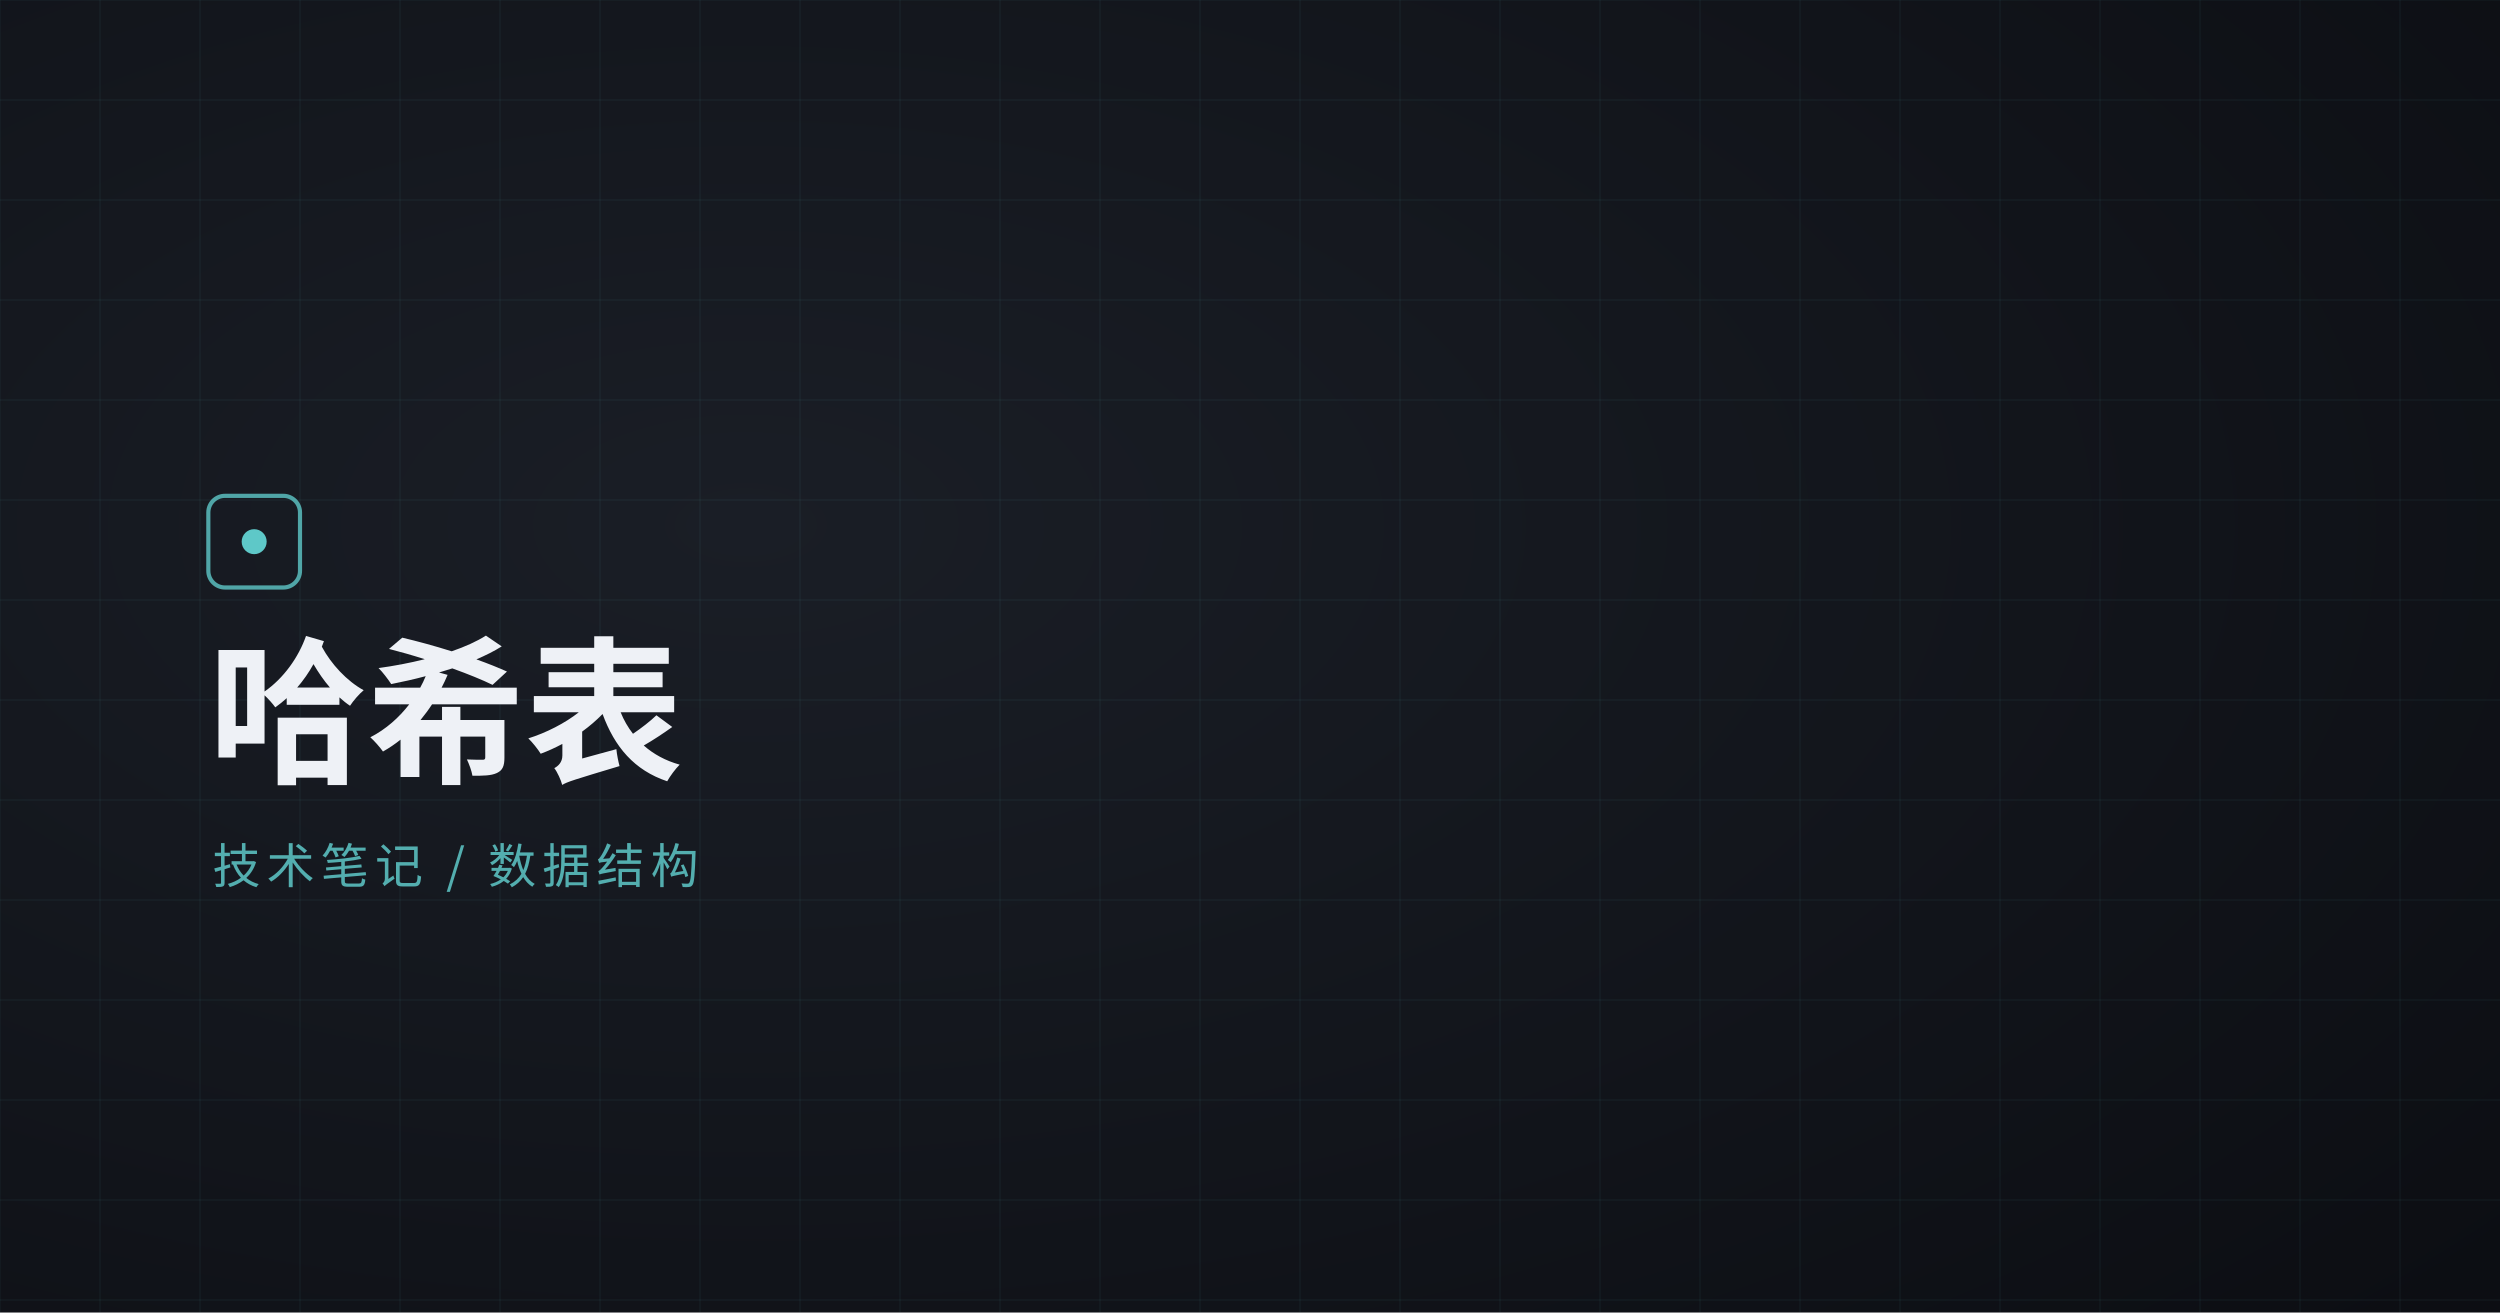
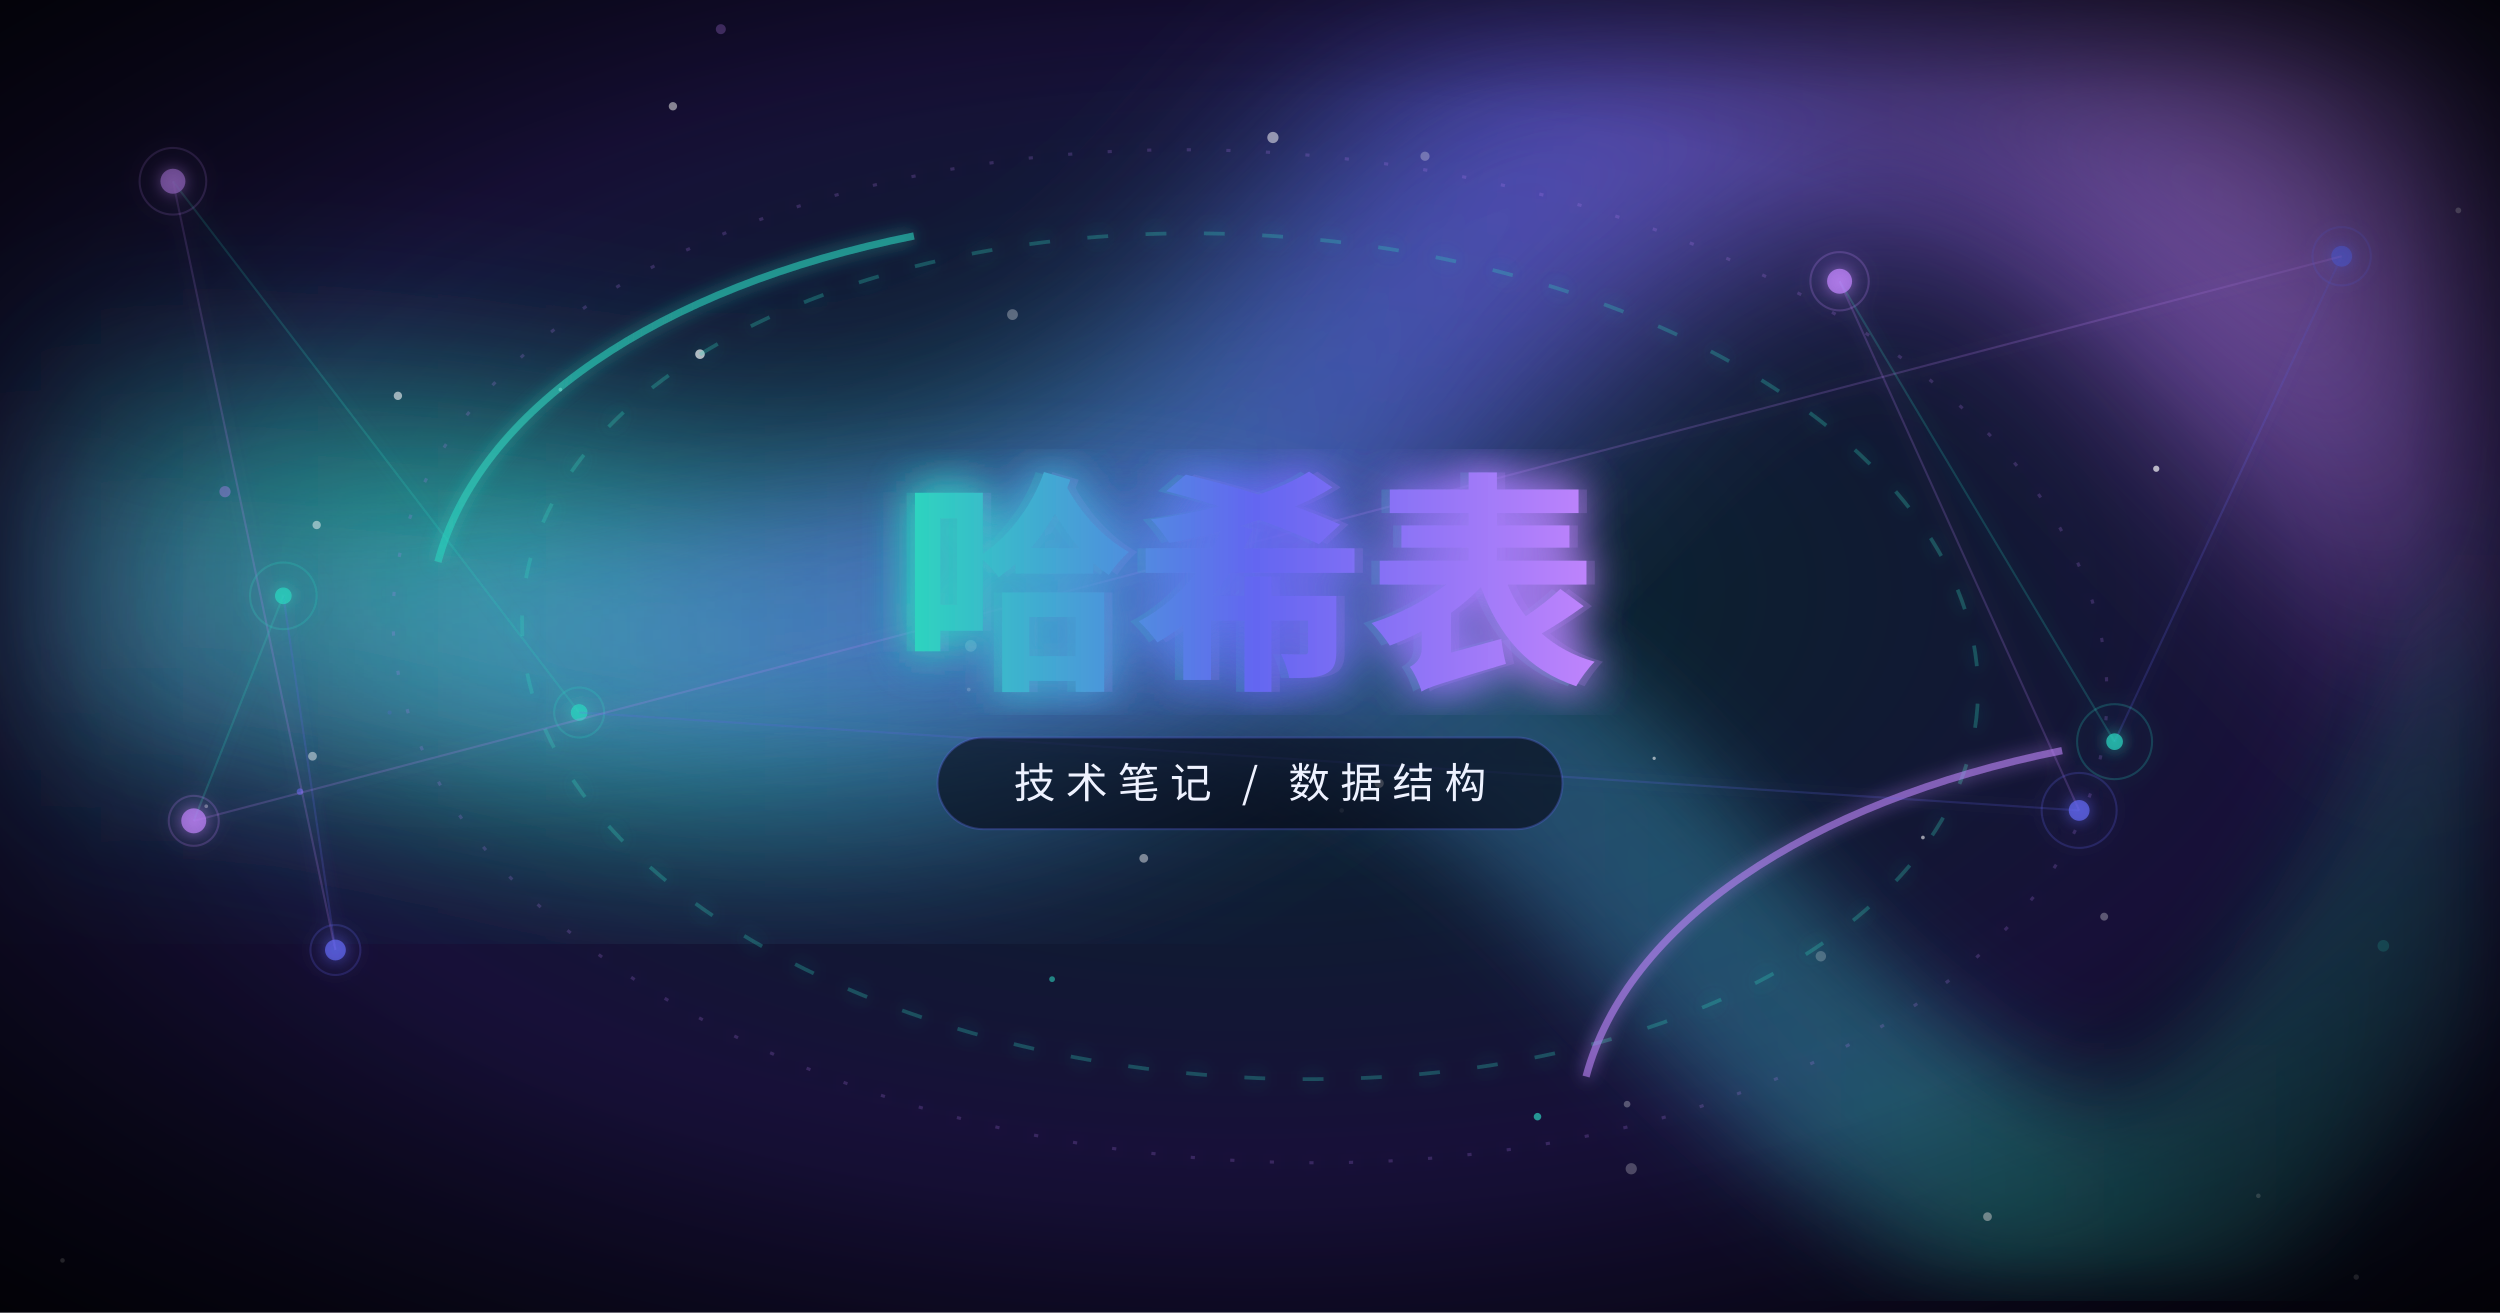
<svg xmlns="http://www.w3.org/2000/svg" width="1200" height="630" viewBox="0 0 1200 630">
  <defs>
-     <radialGradient id="bg" cx="0.3" cy="0.4" r="0.9">
-       <stop offset="0" stop-color="#1a1e26" />
-       <stop offset="1" stop-color="#0c0e13" />
+     <radialGradient id="bg" cx="50%" cy="45%" r="82%">
+       <stop stop-color="#052a2a" />
+       <stop offset=".52" stop-color="#171038" />
+       <stop offset="1" stop-color="#02030a" />
+     </radialGradient>
+     <linearGradient id="auroraA" x1="0" y1="0" x2="1" y2="0">
+       <stop stop-color="#2dd4bf" stop-opacity="0" />
+       <stop offset=".25" stop-color="#2dd4bf" stop-opacity=".82" />
+       <stop offset=".56" stop-color="#6366f1" stop-opacity=".70" />
+       <stop offset=".82" stop-color="#c084fc" stop-opacity=".72" />
+       <stop offset="1" stop-color="#c084fc" stop-opacity="0" />
+     </linearGradient>
+     <linearGradient id="auroraB" x1="0" y1="0" x2="1" y2="0">
+       <stop stop-color="#c084fc" stop-opacity="0" />
+       <stop offset=".42" stop-color="#6366f1" stop-opacity=".56" />
+       <stop offset=".75" stop-color="#2dd4bf" stop-opacity=".58" />
+       <stop offset="1" stop-color="#2dd4bf" stop-opacity="0" />
+     </linearGradient>
+     <linearGradient id="titleGradient" x1="0" y1="0" x2="1" y2="0">
+       <stop stop-color="#2dd4bf" />
+       <stop offset=".5" stop-color="#6366f1" />
+       <stop offset="1" stop-color="#c084fc" />
+     </linearGradient>
+     <linearGradient id="prismGradient" x1="0" y1="0" x2="1" y2="1">
+       <stop stop-color="#2dd4bf" stop-opacity=".48" />
+       <stop offset=".5" stop-color="#6366f1" stop-opacity=".10" />
+       <stop offset="1" stop-color="#c084fc" stop-opacity=".44" />
+     </linearGradient>
+     <linearGradient id="glassGradient" x1="0" y1="0" x2="1" y2="1">
+       <stop stop-color="#fff" stop-opacity=".13" />
+       <stop offset=".48" stop-color="#fff" stop-opacity=".035" />
+       <stop offset="1" stop-color="#6366f1" stop-opacity=".12" />
+     </linearGradient>
+     <filter id="blur48">
+       <feGaussianBlur stdDeviation="48" />
+     </filter>
+     <filter id="blur22">
+       <feGaussianBlur stdDeviation="22" />
+     </filter>
+     <filter id="lineGlow">
+       <feGaussianBlur stdDeviation="4" result="b" />
+       <feMerge>
+         <feMergeNode in="b" />
+         <feMergeNode in="SourceGraphic" />
+       </feMerge>
+     </filter>
+     <filter id="softGlow">
+       <feGaussianBlur stdDeviation="3" result="b" />
+       <feMerge>
+         <feMergeNode in="b" />
+         <feMergeNode in="SourceGraphic" />
+       </feMerge>
+     </filter>
+     <filter id="titleGlow">
+       <feGaussianBlur stdDeviation="11" result="b1" />
+       <feGaussianBlur stdDeviation="3" result="b2" />
+       <feMerge>
+         <feMergeNode in="b1" />
+         <feMergeNode in="b2" />
+         <feMergeNode in="SourceGraphic" />
+       </feMerge>
+     </filter>
+     <radialGradient id="vignette" cx="50%" cy="50%" r="73%">
+       <stop offset=".58" stop-color="#000" stop-opacity="0" />
+       <stop offset="1" stop-color="#000" stop-opacity=".70" />
    </radialGradient>
  </defs>
  <rect width="1200" height="630" fill="url(#bg)" />
-   <line x1="0" y1="0" x2="0" y2="630" stroke="#5ec8c8" stroke-width="1" opacity="0.04" />
-   <line x1="48" y1="0" x2="48" y2="630" stroke="#5ec8c8" stroke-width="1" opacity="0.04" />
-   <line x1="96" y1="0" x2="96" y2="630" stroke="#5ec8c8" stroke-width="1" opacity="0.04" />
-   <line x1="144" y1="0" x2="144" y2="630" stroke="#5ec8c8" stroke-width="1" opacity="0.04" />
-   <line x1="192" y1="0" x2="192" y2="630" stroke="#5ec8c8" stroke-width="1" opacity="0.04" />
-   <line x1="240" y1="0" x2="240" y2="630" stroke="#5ec8c8" stroke-width="1" opacity="0.04" />
-   <line x1="288" y1="0" x2="288" y2="630" stroke="#5ec8c8" stroke-width="1" opacity="0.04" />
-   <line x1="336" y1="0" x2="336" y2="630" stroke="#5ec8c8" stroke-width="1" opacity="0.04" />
-   <line x1="384" y1="0" x2="384" y2="630" stroke="#5ec8c8" stroke-width="1" opacity="0.04" />
-   <line x1="432" y1="0" x2="432" y2="630" stroke="#5ec8c8" stroke-width="1" opacity="0.04" />
-   <line x1="480" y1="0" x2="480" y2="630" stroke="#5ec8c8" stroke-width="1" opacity="0.04" />
-   <line x1="528" y1="0" x2="528" y2="630" stroke="#5ec8c8" stroke-width="1" opacity="0.04" />
-   <line x1="576" y1="0" x2="576" y2="630" stroke="#5ec8c8" stroke-width="1" opacity="0.04" />
-   <line x1="624" y1="0" x2="624" y2="630" stroke="#5ec8c8" stroke-width="1" opacity="0.04" />
-   <line x1="672" y1="0" x2="672" y2="630" stroke="#5ec8c8" stroke-width="1" opacity="0.04" />
-   <line x1="720" y1="0" x2="720" y2="630" stroke="#5ec8c8" stroke-width="1" opacity="0.04" />
-   <line x1="768" y1="0" x2="768" y2="630" stroke="#5ec8c8" stroke-width="1" opacity="0.04" />
-   <line x1="816" y1="0" x2="816" y2="630" stroke="#5ec8c8" stroke-width="1" opacity="0.04" />
-   <line x1="864" y1="0" x2="864" y2="630" stroke="#5ec8c8" stroke-width="1" opacity="0.04" />
-   <line x1="912" y1="0" x2="912" y2="630" stroke="#5ec8c8" stroke-width="1" opacity="0.04" />
-   <line x1="960" y1="0" x2="960" y2="630" stroke="#5ec8c8" stroke-width="1" opacity="0.04" />
-   <line x1="1008" y1="0" x2="1008" y2="630" stroke="#5ec8c8" stroke-width="1" opacity="0.04" />
-   <line x1="1056" y1="0" x2="1056" y2="630" stroke="#5ec8c8" stroke-width="1" opacity="0.04" />
-   <line x1="1104" y1="0" x2="1104" y2="630" stroke="#5ec8c8" stroke-width="1" opacity="0.04" />
-   <line x1="1152" y1="0" x2="1152" y2="630" stroke="#5ec8c8" stroke-width="1" opacity="0.04" />
-   <line x1="0" y1="0" x2="1200" y2="0" stroke="#5ec8c8" stroke-width="1" opacity="0.04" />
-   <line x1="0" y1="48" x2="1200" y2="48" stroke="#5ec8c8" stroke-width="1" opacity="0.04" />
-   <line x1="0" y1="96" x2="1200" y2="96" stroke="#5ec8c8" stroke-width="1" opacity="0.04" />
-   <line x1="0" y1="144" x2="1200" y2="144" stroke="#5ec8c8" stroke-width="1" opacity="0.04" />
-   <line x1="0" y1="192" x2="1200" y2="192" stroke="#5ec8c8" stroke-width="1" opacity="0.04" />
-   <line x1="0" y1="240" x2="1200" y2="240" stroke="#5ec8c8" stroke-width="1" opacity="0.04" />
-   <line x1="0" y1="288" x2="1200" y2="288" stroke="#5ec8c8" stroke-width="1" opacity="0.04" />
-   <line x1="0" y1="336" x2="1200" y2="336" stroke="#5ec8c8" stroke-width="1" opacity="0.04" />
-   <line x1="0" y1="384" x2="1200" y2="384" stroke="#5ec8c8" stroke-width="1" opacity="0.04" />
-   <line x1="0" y1="432" x2="1200" y2="432" stroke="#5ec8c8" stroke-width="1" opacity="0.04" />
-   <line x1="0" y1="480" x2="1200" y2="480" stroke="#5ec8c8" stroke-width="1" opacity="0.04" />
-   <line x1="0" y1="528" x2="1200" y2="528" stroke="#5ec8c8" stroke-width="1" opacity="0.04" />
-   <line x1="0" y1="576" x2="1200" y2="576" stroke="#5ec8c8" stroke-width="1" opacity="0.04" />
-   <line x1="0" y1="624" x2="1200" y2="624" stroke="#5ec8c8" stroke-width="1" opacity="0.04" />
-   <rect x="100" y="238" width="44" height="44" rx="8" fill="none" stroke="#5ec8c8" stroke-width="2" opacity="0.8" />
-   <circle cx="122" cy="260" r="6" fill="#5ec8c8" />
-   <text x="100" y="370" font-family="'PingFang SC','Microsoft YaHei','Noto Sans CJK SC',sans-serif" font-size="76" font-weight="700" fill="#eef1f6">哈希表</text>
-   <text x="102" y="424" font-family="'PingFang SC','Microsoft YaHei','Noto Sans CJK SC',sans-serif" font-size="23" fill="#5ec8c8" opacity="0.85" letter-spacing="3">技术笔记 / 数据结构</text>
+   <path d="M-160 407 C100 70 360 520 660 167 S1060 90 1360 412" fill="none" stroke="url(#auroraA)" stroke-width="172" filter="url(#blur48)" opacity=".94" />
+   <path d="M-100 190 C220 500 500 90 800 431 S1110 465 1320 140" fill="none" stroke="url(#auroraB)" stroke-width="105" filter="url(#blur22)" opacity=".64" />
+   <circle cx="738" cy="536" r="1.8" fill="#2dd4bf" opacity="0.68" />
+   <circle cx="99" cy="387" r="0.9" fill="#ffffff" opacity="0.34" />
+   <circle cx="323" cy="51" r="2.0" fill="#ffffff" opacity="0.56" />
+   <circle cx="781" cy="530" r="1.6" fill="#ffffff" opacity="0.28" />
+   <circle cx="336" cy="170" r="2.3" fill="#ffffff" opacity="0.67" />
+   <circle cx="108" cy="236" r="2.7" fill="#c084fc" opacity="0.38" />
+   <circle cx="662" cy="376" r="2.2" fill="#ffffff" opacity="0.57" />
+   <circle cx="269" cy="187" r="0.9" fill="#ffffff" opacity="0.55" />
+   <circle cx="1010" cy="440" r="1.9" fill="#ffffff" opacity="0.30" />
+   <circle cx="644" cy="389" r="1.1" fill="#ffffff" opacity="0.18" />
+   <circle cx="187" cy="342" r="1.0" fill="#6366f1" opacity="0.19" />
+   <circle cx="150" cy="363" r="2.1" fill="#ffffff" opacity="0.45" />
+   <circle cx="486" cy="151" r="2.6" fill="#ffffff" opacity="0.30" />
+   <circle cx="549" cy="412" r="2.1" fill="#ffffff" opacity="0.44" />
+   <circle cx="465" cy="331" r="0.9" fill="#ffffff" opacity="0.18" />
+   <circle cx="1144" cy="454" r="2.8" fill="#2dd4bf" opacity="0.21" />
+   <circle cx="1084" cy="574" r="1.1" fill="#ffffff" opacity="0.23" />
+   <circle cx="954" cy="584" r="2.1" fill="#ffffff" opacity="0.51" />
+   <circle cx="30" cy="605" r="1.1" fill="#ffffff" opacity="0.28" />
+   <circle cx="191" cy="190" r="2.0" fill="#ffffff" opacity="0.57" />
+   <circle cx="346" cy="14" r="2.4" fill="#c084fc" opacity="0.35" />
+   <circle cx="874" cy="459" r="2.5" fill="#ffffff" opacity="0.22" />
+   <circle cx="1131" cy="613" r="1.3" fill="#ffffff" opacity="0.22" />
+   <circle cx="466" cy="310" r="2.8" fill="#ffffff" opacity="0.21" />
+   <circle cx="923" cy="402" r="0.9" fill="#ffffff" opacity="0.57" />
+   <circle cx="144" cy="380" r="1.6" fill="#6366f1" opacity="0.56" />
+   <circle cx="152" cy="252" r="2.0" fill="#ffffff" opacity="0.47" />
+   <circle cx="684" cy="75" r="2.2" fill="#ffffff" opacity="0.27" />
+   <circle cx="794" cy="364" r="0.8" fill="#ffffff" opacity="0.56" />
+   <circle cx="1035" cy="225" r="1.5" fill="#ffffff" opacity="0.67" />
+   <circle cx="505" cy="470" r="1.4" fill="#2dd4bf" opacity="0.57" />
+   <circle cx="1180" cy="101" r="1.4" fill="#ffffff" opacity="0.28" />
+   <circle cx="611" cy="66" r="2.7" fill="#ffffff" opacity="0.51" />
+   <circle cx="783" cy="561" r="2.7" fill="#ffffff" opacity="0.24" />
+   <g transform="translate(600 315) rotate(4)" fill="none" filter="url(#lineGlow)">
+     <ellipse rx="350" ry="202" stroke="#2dd4bf" stroke-opacity=".28" stroke-width="1.8" stroke-dasharray="10 18" />
+     <ellipse rx="412" ry="242" stroke="#c084fc" stroke-opacity=".20" stroke-width="1.5" stroke-dasharray="2 17" />
+     <path d="M-392 -18 A395 218 0 0 1 -175 -190" stroke="#2dd4bf" stroke-width="3.5" opacity=".58" />
+     <path d="M175 190 A395 218 0 0 1 392 18" stroke="#c084fc" stroke-width="3.5" opacity=".58" />
+   </g>
+   <g filter="url(#lineGlow)">
+     <line x1="278" y1="342" x2="83" y2="87" stroke="#2dd4bf" stroke-opacity=".20" />
+     <circle cx="278" cy="342" r="4" fill="#2dd4bf" opacity=".72" />
+     <circle cx="278" cy="342" r="12" fill="none" stroke="#2dd4bf" stroke-opacity=".22" />
+     <line x1="1124" y1="123" x2="1015" y2="356" stroke="#6366f1" stroke-opacity=".20" />
+     <circle cx="1124" cy="123" r="5" fill="#6366f1" opacity=".72" />
+     <circle cx="1124" cy="123" r="14" fill="none" stroke="#6366f1" stroke-opacity=".22" />
+     <line x1="83" y1="87" x2="161" y2="456" stroke="#c084fc" stroke-opacity=".20" />
+     <circle cx="83" cy="87" r="6" fill="#c084fc" opacity=".72" />
+     <circle cx="83" cy="87" r="16" fill="none" stroke="#c084fc" stroke-opacity=".22" />
+     <line x1="1015" y1="356" x2="883" y2="135" stroke="#2dd4bf" stroke-opacity=".20" />
+     <circle cx="1015" cy="356" r="4" fill="#2dd4bf" opacity=".72" />
+     <circle cx="1015" cy="356" r="18" fill="none" stroke="#2dd4bf" stroke-opacity=".22" />
+     <line x1="161" y1="456" x2="136" y2="286" stroke="#6366f1" stroke-opacity=".20" />
+     <circle cx="161" cy="456" r="5" fill="#6366f1" opacity=".72" />
+     <circle cx="161" cy="456" r="12" fill="none" stroke="#6366f1" stroke-opacity=".22" />
+     <line x1="883" y1="135" x2="998" y2="389" stroke="#c084fc" stroke-opacity=".20" />
+     <circle cx="883" cy="135" r="6" fill="#c084fc" opacity=".72" />
+     <circle cx="883" cy="135" r="14" fill="none" stroke="#c084fc" stroke-opacity=".22" />
+     <line x1="136" y1="286" x2="93" y2="394" stroke="#2dd4bf" stroke-opacity=".20" />
+     <circle cx="136" cy="286" r="4" fill="#2dd4bf" opacity=".72" />
+     <circle cx="136" cy="286" r="16" fill="none" stroke="#2dd4bf" stroke-opacity=".22" />
+     <line x1="998" y1="389" x2="278" y2="342" stroke="#6366f1" stroke-opacity=".20" />
+     <circle cx="998" cy="389" r="5" fill="#6366f1" opacity=".72" />
+     <circle cx="998" cy="389" r="18" fill="none" stroke="#6366f1" stroke-opacity=".22" />
+     <line x1="93" y1="394" x2="1124" y2="123" stroke="#c084fc" stroke-opacity=".20" />
+     <circle cx="93" cy="394" r="6" fill="#c084fc" opacity=".72" />
+     <circle cx="93" cy="394" r="12" fill="none" stroke="#c084fc" stroke-opacity=".22" />
+   </g>
+   <text x="596" y="322" font-family="'PingFang SC','Microsoft YaHei','Noto Sans CJK SC',sans-serif" font-size="112" font-weight="900" fill="#2dd4bf" opacity=".22" text-anchor="middle">哈希表</text>
+   <text x="604" y="322" font-family="'PingFang SC','Microsoft YaHei','Noto Sans CJK SC',sans-serif" font-size="112" font-weight="900" fill="#c084fc" opacity=".20" text-anchor="middle">哈希表</text>
+   <text x="600" y="322" font-family="'PingFang SC','Microsoft YaHei','Noto Sans CJK SC',sans-serif" font-size="112" font-weight="900" fill="url(#titleGradient)" text-anchor="middle" filter="url(#titleGlow)">哈希表</text>
+   <rect x="450" y="354" width="300" height="44" rx="22" fill="#070a18" opacity=".64" stroke="#6366f1" stroke-opacity=".42" />
+   <text x="600" y="383" font-family="'PingFang SC','Microsoft YaHei','Noto Sans CJK SC',sans-serif" font-size="20" fill="#eef2ff" text-anchor="middle" letter-spacing="5">技术笔记 / 数据结构</text>
+   <rect width="1200" height="630" fill="url(#vignette)" pointer-events="none" />
</svg>
